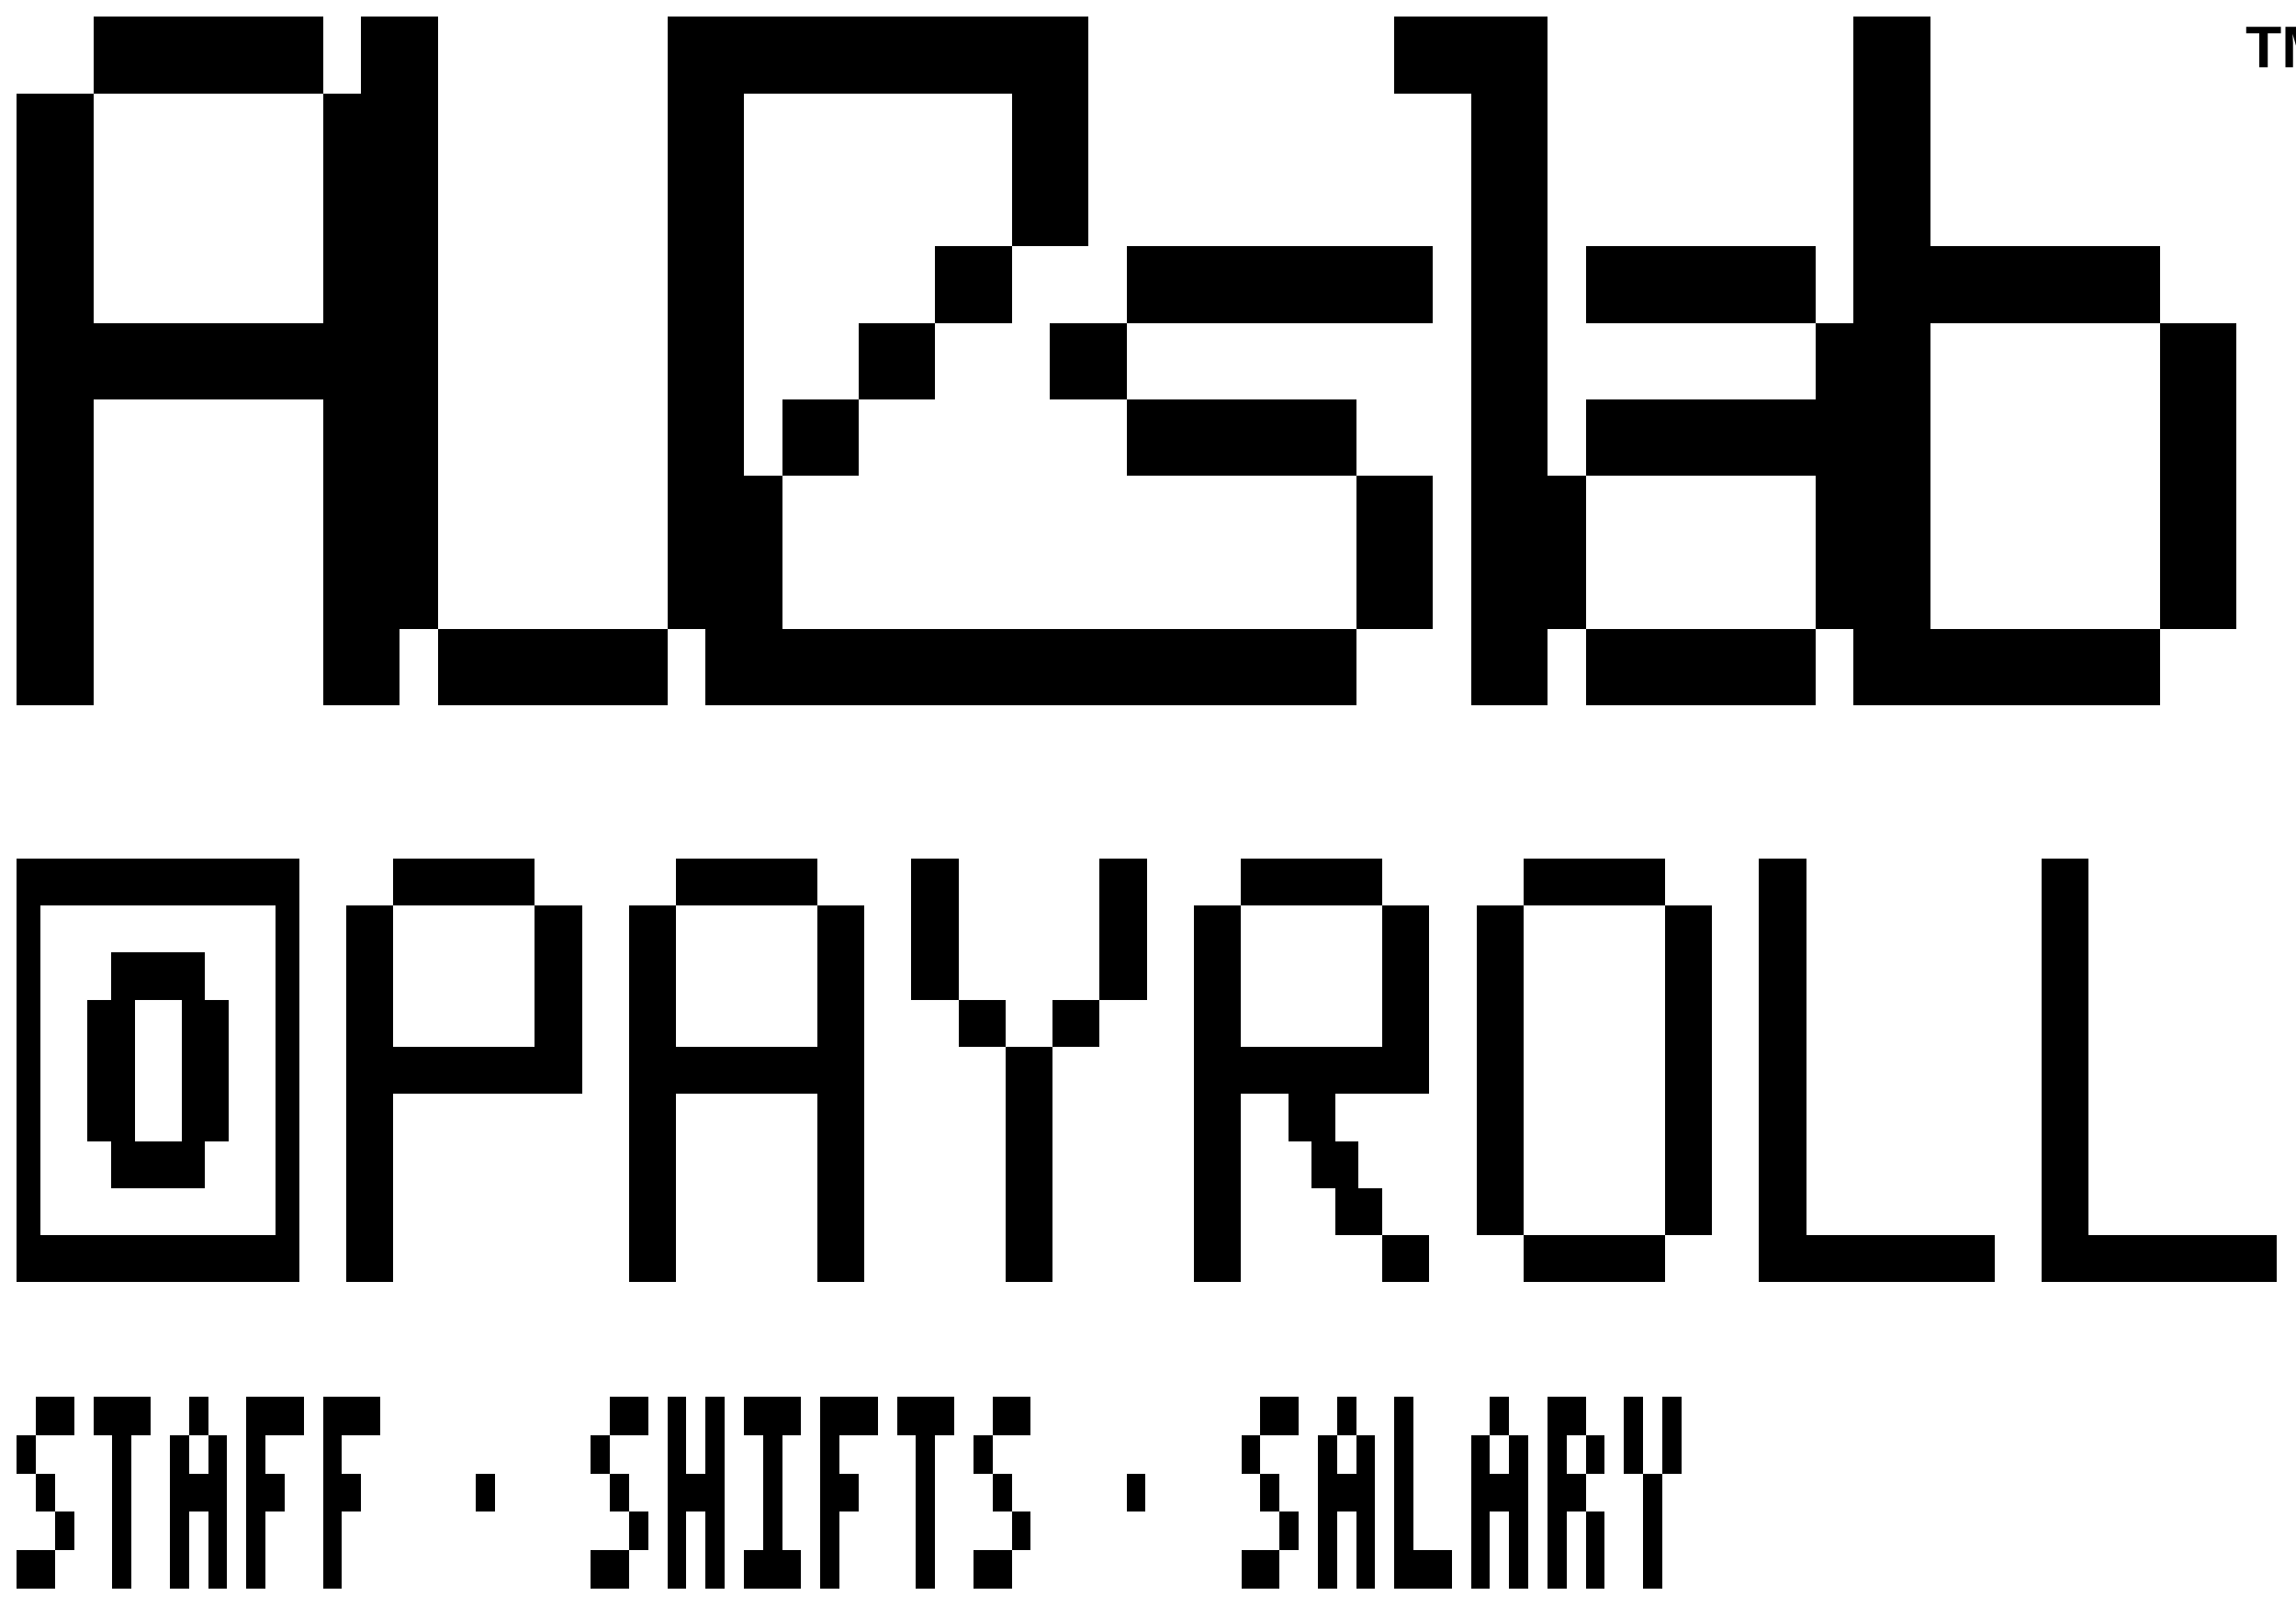
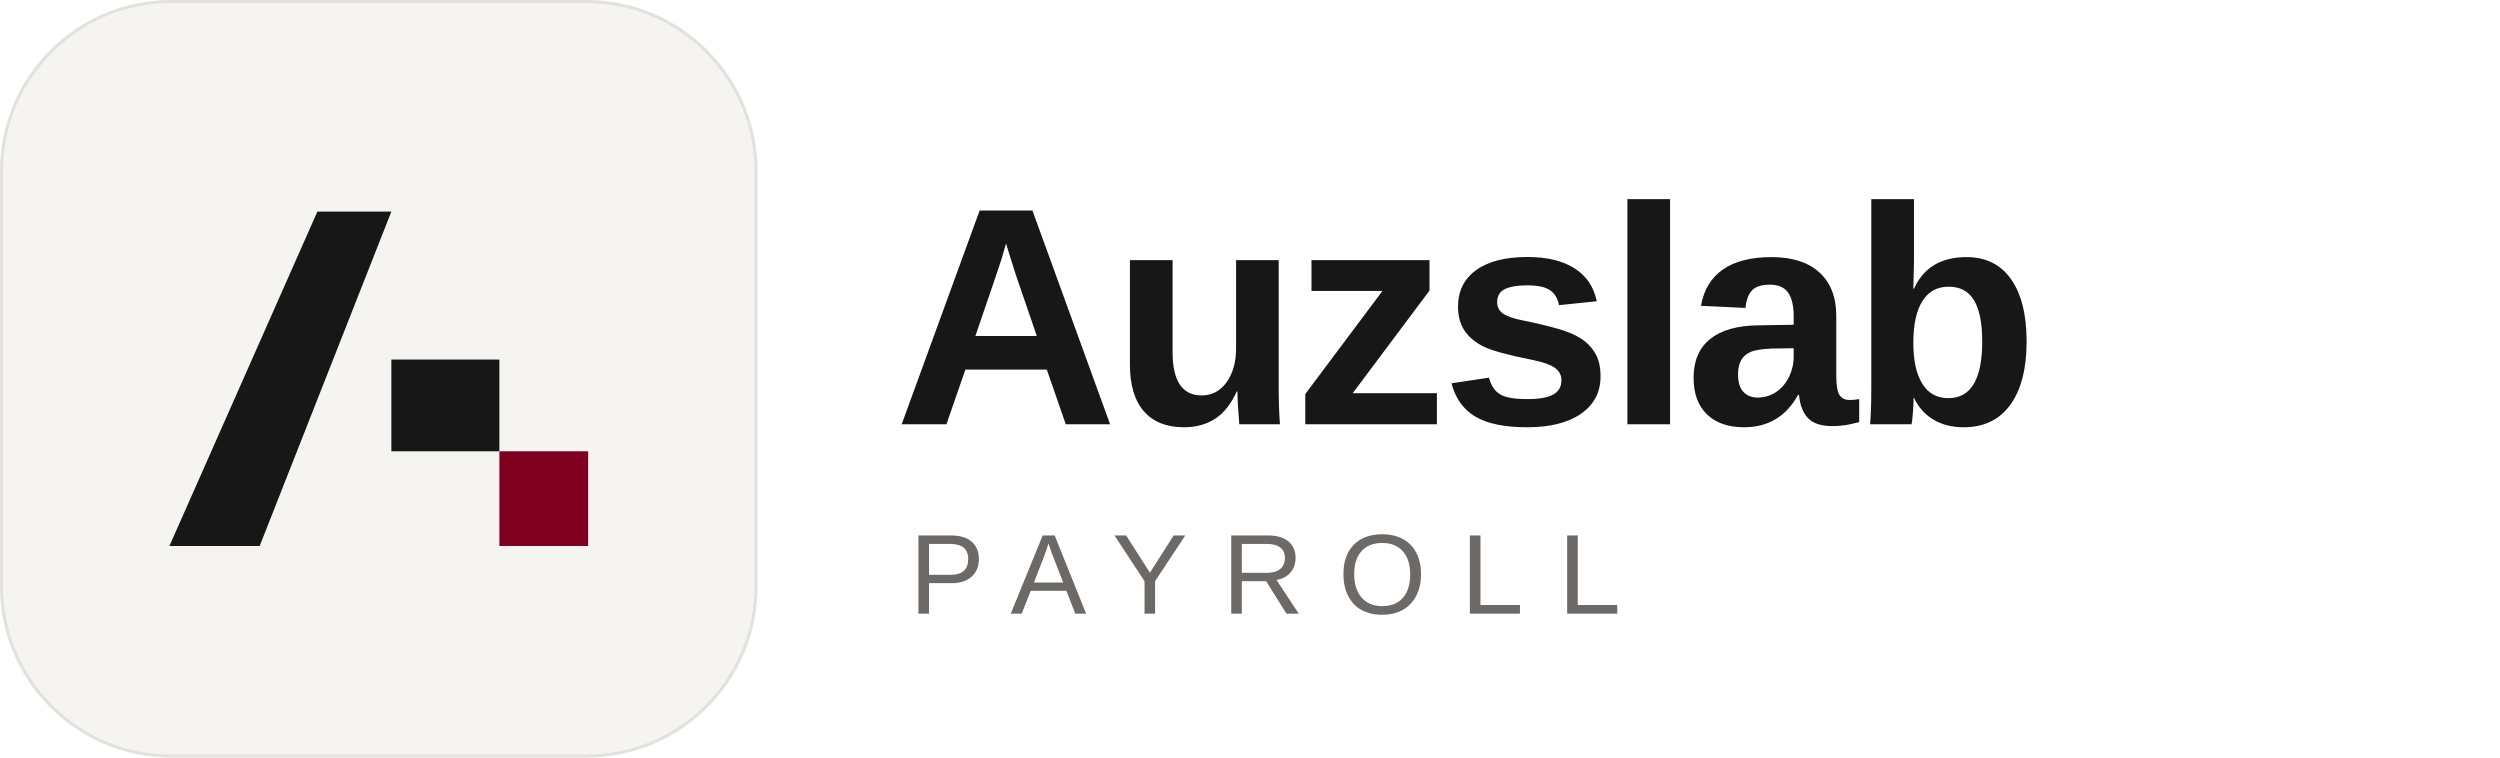
- <svg xmlns="http://www.w3.org/2000/svg" viewBox="-4 -4 546 382" width="273" height="191" role="img" aria-label="AUZslab PAYROLL: Staff · Shifts · Salary" shape-rendering="crispEdges" fill="#000000">
-   <rect x="18.20" y="0.00" width="54.60" height="18.20" />
-   <rect x="81.90" y="0.00" width="18.20" height="18.20" />
-   <rect x="154.70" y="0.00" width="100.10" height="18.20" />
-   <rect x="327.60" y="0.00" width="36.40" height="18.20" />
-   <rect x="436.80" y="0.00" width="18.20" height="18.20" />
-   <rect x="0.00" y="18.20" width="18.20" height="18.20" />
-   <rect x="72.80" y="18.20" width="27.30" height="18.20" />
-   <rect x="154.70" y="18.20" width="18.20" height="18.20" />
-   <rect x="236.60" y="18.20" width="18.20" height="18.20" />
-   <rect x="345.80" y="18.20" width="18.20" height="18.20" />
-   <rect x="436.80" y="18.20" width="18.20" height="18.20" />
-   <rect x="0.00" y="36.40" width="18.20" height="18.20" />
-   <rect x="72.80" y="36.40" width="27.30" height="18.20" />
-   <rect x="154.70" y="36.40" width="18.20" height="18.20" />
-   <rect x="236.60" y="36.40" width="18.20" height="18.20" />
-   <rect x="345.80" y="36.40" width="18.20" height="18.20" />
-   <rect x="436.80" y="36.40" width="18.20" height="18.20" />
-   <rect x="0.00" y="54.60" width="18.20" height="18.20" />
-   <rect x="72.80" y="54.60" width="27.30" height="18.20" />
-   <rect x="154.70" y="54.60" width="18.20" height="18.20" />
-   <rect x="218.40" y="54.60" width="18.20" height="18.20" />
-   <rect x="263.90" y="54.60" width="72.80" height="18.20" />
-   <rect x="345.80" y="54.60" width="18.20" height="18.20" />
-   <rect x="373.10" y="54.60" width="54.60" height="18.20" />
-   <rect x="436.80" y="54.60" width="72.80" height="18.20" />
-   <rect x="0.00" y="72.80" width="100.10" height="18.20" />
-   <rect x="154.70" y="72.80" width="18.20" height="18.20" />
-   <rect x="200.20" y="72.80" width="18.20" height="18.20" />
-   <rect x="245.70" y="72.80" width="18.20" height="18.20" />
-   <rect x="345.80" y="72.80" width="18.20" height="18.20" />
-   <rect x="427.70" y="72.80" width="27.30" height="18.20" />
-   <rect x="509.60" y="72.80" width="18.20" height="18.20" />
-   <rect x="0.00" y="91.00" width="18.20" height="18.20" />
-   <rect x="72.80" y="91.00" width="27.30" height="18.20" />
-   <rect x="154.70" y="91.00" width="18.20" height="18.20" />
-   <rect x="182.00" y="91.00" width="18.20" height="18.20" />
-   <rect x="263.90" y="91.00" width="54.60" height="18.20" />
-   <rect x="345.80" y="91.00" width="18.20" height="18.20" />
-   <rect x="373.10" y="91.00" width="81.90" height="18.20" />
-   <rect x="509.60" y="91.00" width="18.20" height="18.20" />
-   <rect x="0.00" y="109.20" width="18.20" height="18.20" />
-   <rect x="72.80" y="109.20" width="27.30" height="18.20" />
-   <rect x="154.70" y="109.20" width="27.30" height="18.20" />
-   <rect x="318.50" y="109.20" width="18.20" height="18.20" />
-   <rect x="345.80" y="109.20" width="27.30" height="18.20" />
-   <rect x="427.70" y="109.20" width="27.30" height="18.20" />
-   <rect x="509.60" y="109.20" width="18.20" height="18.20" />
-   <rect x="0.00" y="127.40" width="18.20" height="18.20" />
-   <rect x="72.80" y="127.40" width="27.30" height="18.20" />
-   <rect x="154.70" y="127.40" width="27.30" height="18.20" />
-   <rect x="318.50" y="127.40" width="18.20" height="18.20" />
-   <rect x="345.80" y="127.40" width="27.30" height="18.20" />
-   <rect x="427.70" y="127.40" width="27.30" height="18.20" />
-   <rect x="509.60" y="127.40" width="18.20" height="18.20" />
-   <rect x="0.00" y="145.60" width="18.20" height="18.20" />
-   <rect x="72.80" y="145.60" width="18.20" height="18.20" />
-   <rect x="100.10" y="145.60" width="54.60" height="18.20" />
-   <rect x="163.80" y="145.60" width="154.70" height="18.20" />
-   <rect x="345.80" y="145.60" width="18.20" height="18.20" />
-   <rect x="373.10" y="145.60" width="54.60" height="18.20" />
-   <rect x="436.80" y="145.60" width="72.80" height="18.20" />
-   <rect x="0.00" y="200.20" width="67.18" height="11.20" />
-   <rect x="0.00" y="211.40" width="5.60" height="11.20" />
-   <rect x="61.58" y="211.40" width="5.60" height="11.20" />
-   <rect x="0.00" y="222.59" width="5.60" height="11.20" />
-   <rect x="22.39" y="222.59" width="22.39" height="11.20" />
-   <rect x="61.58" y="222.59" width="5.60" height="11.20" />
-   <rect x="0.00" y="233.79" width="5.60" height="11.20" />
-   <rect x="16.80" y="233.79" width="11.20" height="11.20" />
-   <rect x="39.19" y="233.79" width="11.20" height="11.20" />
-   <rect x="61.58" y="233.79" width="5.60" height="11.20" />
-   <rect x="0.00" y="244.99" width="5.60" height="11.20" />
-   <rect x="16.80" y="244.99" width="11.20" height="11.20" />
-   <rect x="39.19" y="244.99" width="11.20" height="11.20" />
-   <rect x="61.58" y="244.99" width="5.60" height="11.20" />
-   <rect x="0.00" y="256.19" width="5.60" height="11.20" />
-   <rect x="16.80" y="256.19" width="11.20" height="11.20" />
-   <rect x="39.19" y="256.19" width="11.20" height="11.20" />
-   <rect x="61.58" y="256.19" width="5.60" height="11.20" />
-   <rect x="0.00" y="267.38" width="5.60" height="11.20" />
-   <rect x="22.39" y="267.38" width="22.39" height="11.20" />
-   <rect x="61.58" y="267.38" width="5.60" height="11.20" />
-   <rect x="0.00" y="278.58" width="5.60" height="11.20" />
-   <rect x="61.58" y="278.58" width="5.60" height="11.20" />
-   <rect x="0.00" y="289.78" width="67.18" height="11.20" />
-   <rect x="89.58" y="200.20" width="33.59" height="11.20" />
-   <rect x="156.76" y="200.20" width="33.59" height="11.20" />
-   <rect x="212.74" y="200.20" width="11.20" height="11.20" />
-   <rect x="257.53" y="200.20" width="11.20" height="11.20" />
-   <rect x="291.12" y="200.20" width="33.59" height="11.20" />
-   <rect x="358.30" y="200.20" width="33.59" height="11.20" />
-   <rect x="414.29" y="200.20" width="11.20" height="11.20" />
-   <rect x="481.47" y="200.20" width="11.20" height="11.20" />
-   <rect x="78.38" y="211.40" width="11.20" height="11.20" />
-   <rect x="123.17" y="211.40" width="11.20" height="11.20" />
-   <rect x="145.56" y="211.40" width="11.20" height="11.20" />
-   <rect x="190.35" y="211.40" width="11.20" height="11.20" />
-   <rect x="212.74" y="211.40" width="11.20" height="11.20" />
-   <rect x="257.53" y="211.40" width="11.20" height="11.20" />
-   <rect x="279.93" y="211.40" width="11.20" height="11.20" />
-   <rect x="324.71" y="211.40" width="11.20" height="11.20" />
-   <rect x="347.11" y="211.40" width="11.20" height="11.20" />
-   <rect x="391.90" y="211.40" width="11.20" height="11.20" />
-   <rect x="414.29" y="211.40" width="11.20" height="11.20" />
-   <rect x="481.47" y="211.40" width="11.20" height="11.20" />
-   <rect x="78.38" y="222.59" width="11.20" height="11.20" />
-   <rect x="123.17" y="222.59" width="11.20" height="11.20" />
-   <rect x="145.56" y="222.59" width="11.20" height="11.20" />
-   <rect x="190.35" y="222.59" width="11.20" height="11.20" />
-   <rect x="212.74" y="222.59" width="11.20" height="11.20" />
-   <rect x="257.53" y="222.59" width="11.20" height="11.20" />
-   <rect x="279.93" y="222.59" width="11.20" height="11.20" />
-   <rect x="324.71" y="222.59" width="11.20" height="11.20" />
-   <rect x="347.11" y="222.59" width="11.20" height="11.20" />
-   <rect x="391.90" y="222.59" width="11.20" height="11.20" />
-   <rect x="414.29" y="222.59" width="11.20" height="11.20" />
-   <rect x="481.47" y="222.59" width="11.20" height="11.20" />
-   <rect x="78.38" y="233.79" width="11.20" height="11.20" />
-   <rect x="123.17" y="233.79" width="11.20" height="11.20" />
-   <rect x="145.56" y="233.79" width="11.20" height="11.20" />
-   <rect x="190.35" y="233.79" width="11.20" height="11.20" />
-   <rect x="223.94" y="233.79" width="11.20" height="11.20" />
-   <rect x="246.33" y="233.79" width="11.20" height="11.20" />
-   <rect x="279.93" y="233.79" width="11.20" height="11.20" />
-   <rect x="324.71" y="233.79" width="11.20" height="11.20" />
-   <rect x="347.11" y="233.79" width="11.20" height="11.20" />
-   <rect x="391.90" y="233.79" width="11.20" height="11.20" />
-   <rect x="414.29" y="233.79" width="11.20" height="11.20" />
-   <rect x="481.47" y="233.79" width="11.20" height="11.20" />
-   <rect x="78.38" y="244.99" width="55.99" height="11.20" />
-   <rect x="145.56" y="244.99" width="55.99" height="11.20" />
-   <rect x="235.14" y="244.99" width="11.20" height="11.20" />
-   <rect x="279.93" y="244.99" width="55.99" height="11.20" />
-   <rect x="347.11" y="244.99" width="11.20" height="11.20" />
-   <rect x="391.90" y="244.99" width="11.20" height="11.20" />
-   <rect x="414.29" y="244.99" width="11.20" height="11.20" />
-   <rect x="481.47" y="244.99" width="11.20" height="11.20" />
-   <rect x="78.38" y="256.19" width="11.20" height="11.20" />
-   <rect x="145.56" y="256.19" width="11.20" height="11.20" />
-   <rect x="190.35" y="256.19" width="11.20" height="11.20" />
-   <rect x="235.14" y="256.19" width="11.20" height="11.20" />
-   <rect x="279.93" y="256.19" width="11.20" height="11.20" />
-   <rect x="302.32" y="256.19" width="11.20" height="11.20" />
-   <rect x="347.11" y="256.19" width="11.20" height="11.20" />
-   <rect x="391.90" y="256.19" width="11.20" height="11.20" />
-   <rect x="414.29" y="256.19" width="11.20" height="11.20" />
-   <rect x="481.47" y="256.19" width="11.20" height="11.20" />
-   <rect x="78.38" y="267.38" width="11.20" height="11.20" />
-   <rect x="145.56" y="267.38" width="11.20" height="11.20" />
-   <rect x="190.35" y="267.38" width="11.20" height="11.20" />
-   <rect x="235.14" y="267.38" width="11.20" height="11.20" />
-   <rect x="279.93" y="267.38" width="11.20" height="11.20" />
-   <rect x="307.92" y="267.38" width="11.20" height="11.20" />
-   <rect x="347.11" y="267.38" width="11.20" height="11.20" />
-   <rect x="391.90" y="267.38" width="11.20" height="11.20" />
-   <rect x="414.29" y="267.38" width="11.20" height="11.20" />
-   <rect x="481.47" y="267.38" width="11.20" height="11.20" />
-   <rect x="78.38" y="278.58" width="11.20" height="11.20" />
-   <rect x="145.56" y="278.58" width="11.20" height="11.20" />
-   <rect x="190.35" y="278.58" width="11.20" height="11.20" />
-   <rect x="235.14" y="278.58" width="11.20" height="11.20" />
-   <rect x="279.93" y="278.58" width="11.20" height="11.20" />
-   <rect x="313.52" y="278.58" width="11.20" height="11.20" />
-   <rect x="347.11" y="278.58" width="11.20" height="11.20" />
-   <rect x="391.90" y="278.58" width="11.20" height="11.20" />
-   <rect x="414.29" y="278.58" width="11.20" height="11.20" />
-   <rect x="481.47" y="278.58" width="11.20" height="11.20" />
-   <rect x="78.38" y="289.78" width="11.20" height="11.20" />
-   <rect x="145.56" y="289.78" width="11.20" height="11.20" />
-   <rect x="190.35" y="289.78" width="11.20" height="11.20" />
-   <rect x="235.14" y="289.78" width="11.20" height="11.20" />
-   <rect x="279.93" y="289.78" width="11.20" height="11.20" />
-   <rect x="324.71" y="289.78" width="11.20" height="11.20" />
-   <rect x="358.30" y="289.78" width="33.59" height="11.20" />
-   <rect x="414.29" y="289.78" width="55.99" height="11.20" />
-   <rect x="481.47" y="289.78" width="55.99" height="11.20" />
-   <rect x="4.55" y="328.27" width="9.10" height="9.10" />
-   <rect x="18.20" y="328.27" width="13.65" height="9.10" />
-   <rect x="40.95" y="328.27" width="4.55" height="9.10" />
-   <rect x="54.60" y="328.27" width="13.65" height="9.10" />
-   <rect x="72.80" y="328.27" width="13.65" height="9.10" />
-   <rect x="141.05" y="328.27" width="9.10" height="9.10" />
-   <rect x="154.70" y="328.27" width="4.55" height="9.10" />
-   <rect x="163.80" y="328.27" width="4.55" height="9.10" />
-   <rect x="172.90" y="328.27" width="13.65" height="9.10" />
-   <rect x="191.10" y="328.27" width="13.65" height="9.10" />
-   <rect x="209.30" y="328.27" width="13.65" height="9.10" />
-   <rect x="232.05" y="328.27" width="9.10" height="9.10" />
-   <rect x="295.75" y="328.27" width="9.10" height="9.10" />
-   <rect x="313.95" y="328.27" width="4.55" height="9.10" />
-   <rect x="327.60" y="328.27" width="4.55" height="9.10" />
-   <rect x="350.35" y="328.27" width="4.55" height="9.10" />
-   <rect x="364.00" y="328.27" width="9.10" height="9.10" />
-   <rect x="382.20" y="328.27" width="4.55" height="9.10" />
-   <rect x="391.30" y="328.27" width="4.55" height="9.10" />
-   <rect x="0.00" y="337.37" width="4.55" height="9.10" />
-   <rect x="22.75" y="337.37" width="4.55" height="9.10" />
-   <rect x="36.40" y="337.37" width="4.55" height="9.10" />
-   <rect x="45.50" y="337.37" width="4.55" height="9.10" />
-   <rect x="54.60" y="337.37" width="4.55" height="9.10" />
-   <rect x="72.80" y="337.37" width="4.55" height="9.10" />
-   <rect x="136.50" y="337.37" width="4.55" height="9.10" />
-   <rect x="154.70" y="337.37" width="4.55" height="9.10" />
-   <rect x="163.80" y="337.37" width="4.55" height="9.10" />
-   <rect x="177.45" y="337.37" width="4.55" height="9.10" />
-   <rect x="191.10" y="337.37" width="4.55" height="9.10" />
-   <rect x="213.85" y="337.37" width="4.55" height="9.10" />
-   <rect x="227.50" y="337.37" width="4.55" height="9.10" />
-   <rect x="291.20" y="337.37" width="4.55" height="9.10" />
-   <rect x="309.40" y="337.37" width="4.55" height="9.10" />
-   <rect x="318.50" y="337.37" width="4.55" height="9.10" />
-   <rect x="327.60" y="337.37" width="4.55" height="9.10" />
-   <rect x="345.80" y="337.37" width="4.55" height="9.10" />
-   <rect x="354.90" y="337.37" width="4.55" height="9.10" />
-   <rect x="364.00" y="337.37" width="4.55" height="9.10" />
-   <rect x="373.10" y="337.37" width="4.55" height="9.10" />
-   <rect x="382.20" y="337.37" width="4.55" height="9.10" />
-   <rect x="391.30" y="337.37" width="4.55" height="9.10" />
-   <rect x="4.55" y="346.47" width="4.55" height="9.10" />
-   <rect x="22.75" y="346.47" width="4.55" height="9.10" />
-   <rect x="36.40" y="346.47" width="13.65" height="9.10" />
-   <rect x="54.60" y="346.47" width="9.10" height="9.10" />
-   <rect x="72.80" y="346.47" width="9.10" height="9.10" />
-   <rect x="109.20" y="346.47" width="4.55" height="9.10" />
-   <rect x="141.05" y="346.47" width="4.55" height="9.10" />
-   <rect x="154.70" y="346.47" width="13.65" height="9.10" />
-   <rect x="177.45" y="346.47" width="4.55" height="9.10" />
-   <rect x="191.10" y="346.47" width="9.10" height="9.10" />
-   <rect x="213.85" y="346.47" width="4.55" height="9.10" />
-   <rect x="232.05" y="346.47" width="4.55" height="9.10" />
-   <rect x="263.90" y="346.47" width="4.55" height="9.10" />
-   <rect x="295.75" y="346.47" width="4.55" height="9.10" />
-   <rect x="309.40" y="346.47" width="13.65" height="9.10" />
-   <rect x="327.60" y="346.47" width="4.55" height="9.10" />
-   <rect x="345.80" y="346.47" width="13.65" height="9.10" />
-   <rect x="364.00" y="346.47" width="9.10" height="9.10" />
-   <rect x="386.75" y="346.47" width="4.55" height="9.10" />
-   <rect x="9.10" y="355.57" width="4.55" height="9.10" />
-   <rect x="22.75" y="355.57" width="4.55" height="9.10" />
-   <rect x="36.40" y="355.57" width="4.55" height="9.10" />
-   <rect x="45.50" y="355.57" width="4.55" height="9.10" />
-   <rect x="54.60" y="355.57" width="4.55" height="9.10" />
-   <rect x="72.80" y="355.57" width="4.55" height="9.10" />
-   <rect x="145.60" y="355.57" width="4.55" height="9.10" />
-   <rect x="154.70" y="355.57" width="4.55" height="9.10" />
-   <rect x="163.80" y="355.57" width="4.55" height="9.10" />
-   <rect x="177.45" y="355.57" width="4.55" height="9.10" />
-   <rect x="191.10" y="355.57" width="4.55" height="9.10" />
-   <rect x="213.85" y="355.57" width="4.55" height="9.10" />
-   <rect x="236.60" y="355.57" width="4.55" height="9.10" />
-   <rect x="300.30" y="355.57" width="4.55" height="9.10" />
-   <rect x="309.40" y="355.57" width="4.55" height="9.10" />
-   <rect x="318.50" y="355.57" width="4.55" height="9.10" />
-   <rect x="327.60" y="355.57" width="4.55" height="9.10" />
-   <rect x="345.80" y="355.57" width="4.55" height="9.10" />
-   <rect x="354.90" y="355.57" width="4.55" height="9.10" />
-   <rect x="364.00" y="355.57" width="4.55" height="9.10" />
-   <rect x="373.10" y="355.57" width="4.55" height="9.10" />
-   <rect x="386.75" y="355.57" width="4.55" height="9.10" />
-   <rect x="0.00" y="364.67" width="9.10" height="9.10" />
-   <rect x="22.75" y="364.67" width="4.55" height="9.10" />
-   <rect x="36.40" y="364.67" width="4.55" height="9.10" />
-   <rect x="45.50" y="364.67" width="4.55" height="9.10" />
-   <rect x="54.60" y="364.67" width="4.55" height="9.10" />
-   <rect x="72.80" y="364.67" width="4.55" height="9.10" />
-   <rect x="136.50" y="364.67" width="9.10" height="9.10" />
-   <rect x="154.70" y="364.67" width="4.55" height="9.10" />
-   <rect x="163.80" y="364.67" width="4.55" height="9.10" />
-   <rect x="172.90" y="364.67" width="13.65" height="9.10" />
-   <rect x="191.10" y="364.67" width="4.55" height="9.10" />
-   <rect x="213.85" y="364.67" width="4.55" height="9.10" />
-   <rect x="227.50" y="364.67" width="9.10" height="9.10" />
-   <rect x="291.20" y="364.67" width="9.10" height="9.10" />
-   <rect x="309.40" y="364.67" width="4.55" height="9.10" />
-   <rect x="318.50" y="364.67" width="4.55" height="9.10" />
-   <rect x="327.60" y="364.67" width="13.65" height="9.10" />
-   <rect x="345.80" y="364.67" width="4.55" height="9.10" />
-   <rect x="354.90" y="364.67" width="4.55" height="9.10" />
-   <rect x="364.00" y="364.67" width="4.55" height="9.10" />
-   <rect x="373.10" y="364.67" width="4.55" height="9.10" />
-   <rect x="386.75" y="364.67" width="4.55" height="9.10" />
-   <text x="530" y="12" font-family="Arial,Helvetica,sans-serif" font-weight="700" font-size="14">TM</text>
+ <svg xmlns="http://www.w3.org/2000/svg" viewBox="0 0 660 200" width="660" height="200" role="img" aria-label="AUZslab PAYROLL">
+   <svg viewBox="0 0 512 512" x="0" y="0" width="200" height="200">
+     <rect width="512" height="512" rx="115" fill="#f6f4f1" />
+     <rect x="1" y="1" width="510" height="510" rx="115" fill="none" stroke="rgba(0,0,0,.08)" stroke-width="2" />
+     <polygon points="114.5,369.0 214.5,143.0 264.5,143.0 175.5,369.0" fill="#171717" />
+     <rect x="264.5" y="243.0" width="73.0" height="62.0" fill="#171717" />
+     <rect x="337.5" y="305.0" width="60.0" height="64.0" fill="#800020" />
+   </svg>
+   <text x="236" y="112" font-family="-apple-system,BlinkMacSystemFont,'SF Pro Display','Helvetica Neue',Arial,sans-serif" font-size="82" font-weight="600" letter-spacing="-2" fill="#171717">Auzslab</text>
+   <text x="240" y="162" font-family="-apple-system,BlinkMacSystemFont,'SF Pro Text','Helvetica Neue',Arial,sans-serif" font-size="30" font-weight="500" letter-spacing="9" fill="#6d6966">PAYROLL</text>
</svg>
